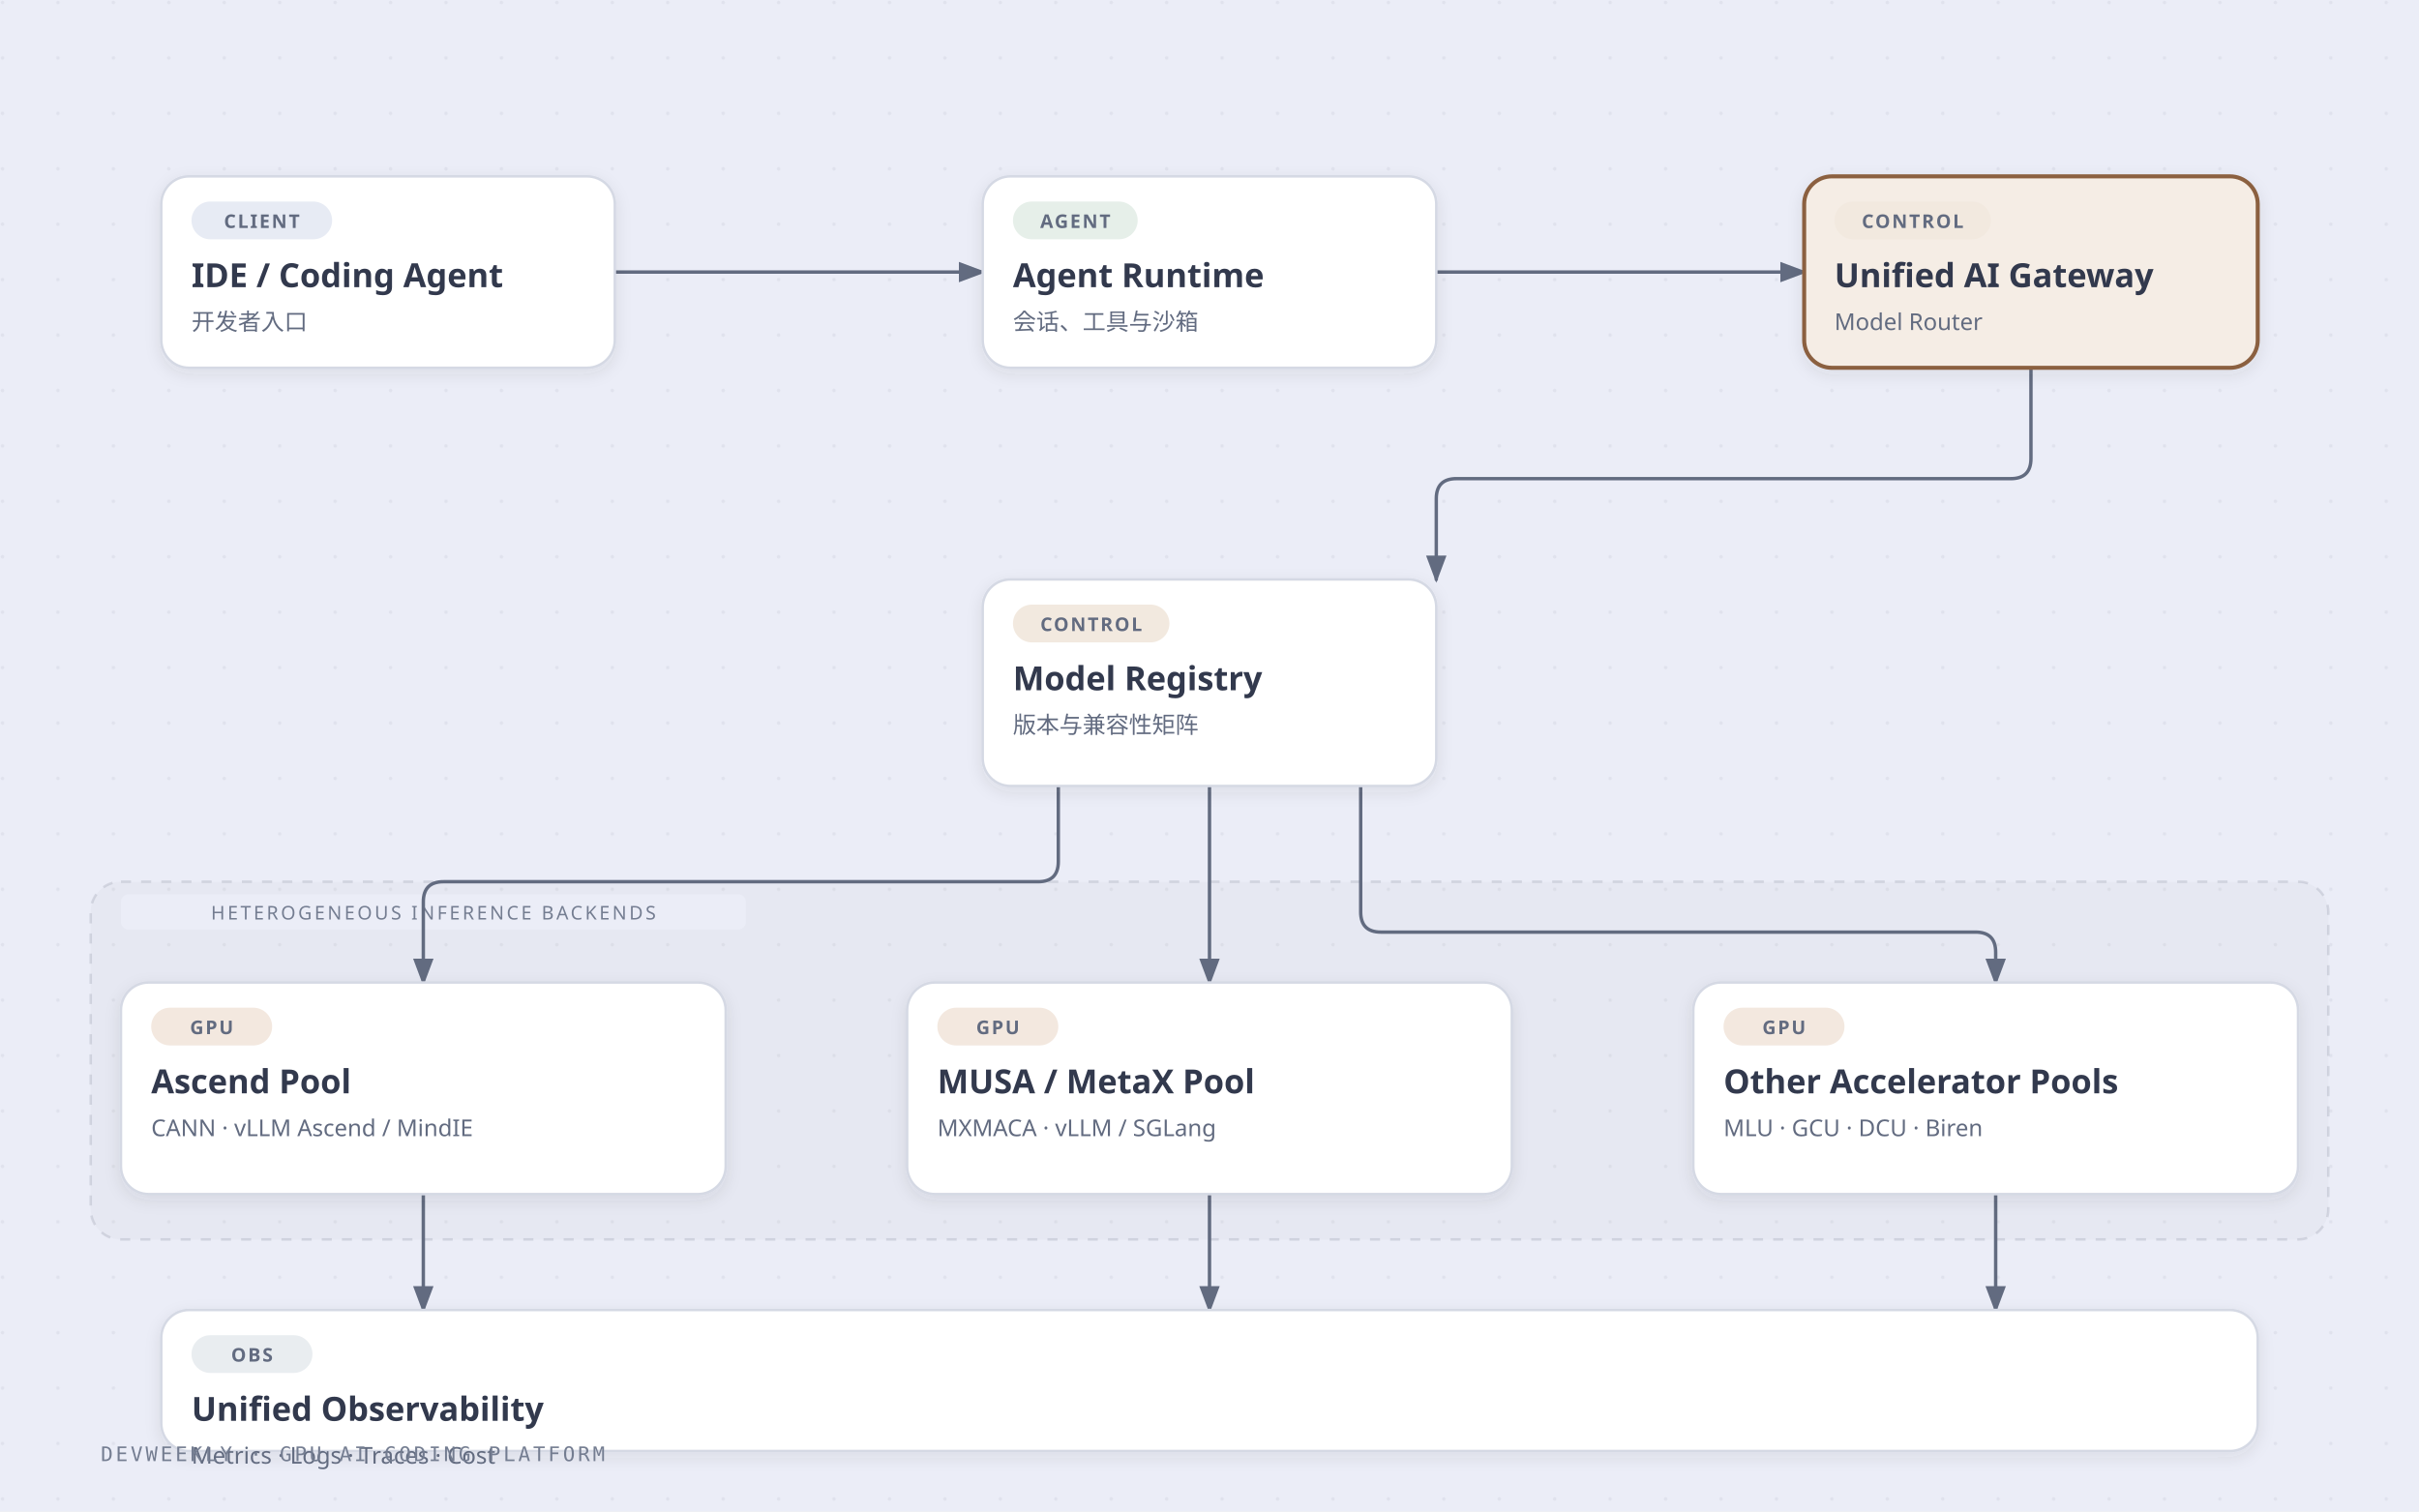
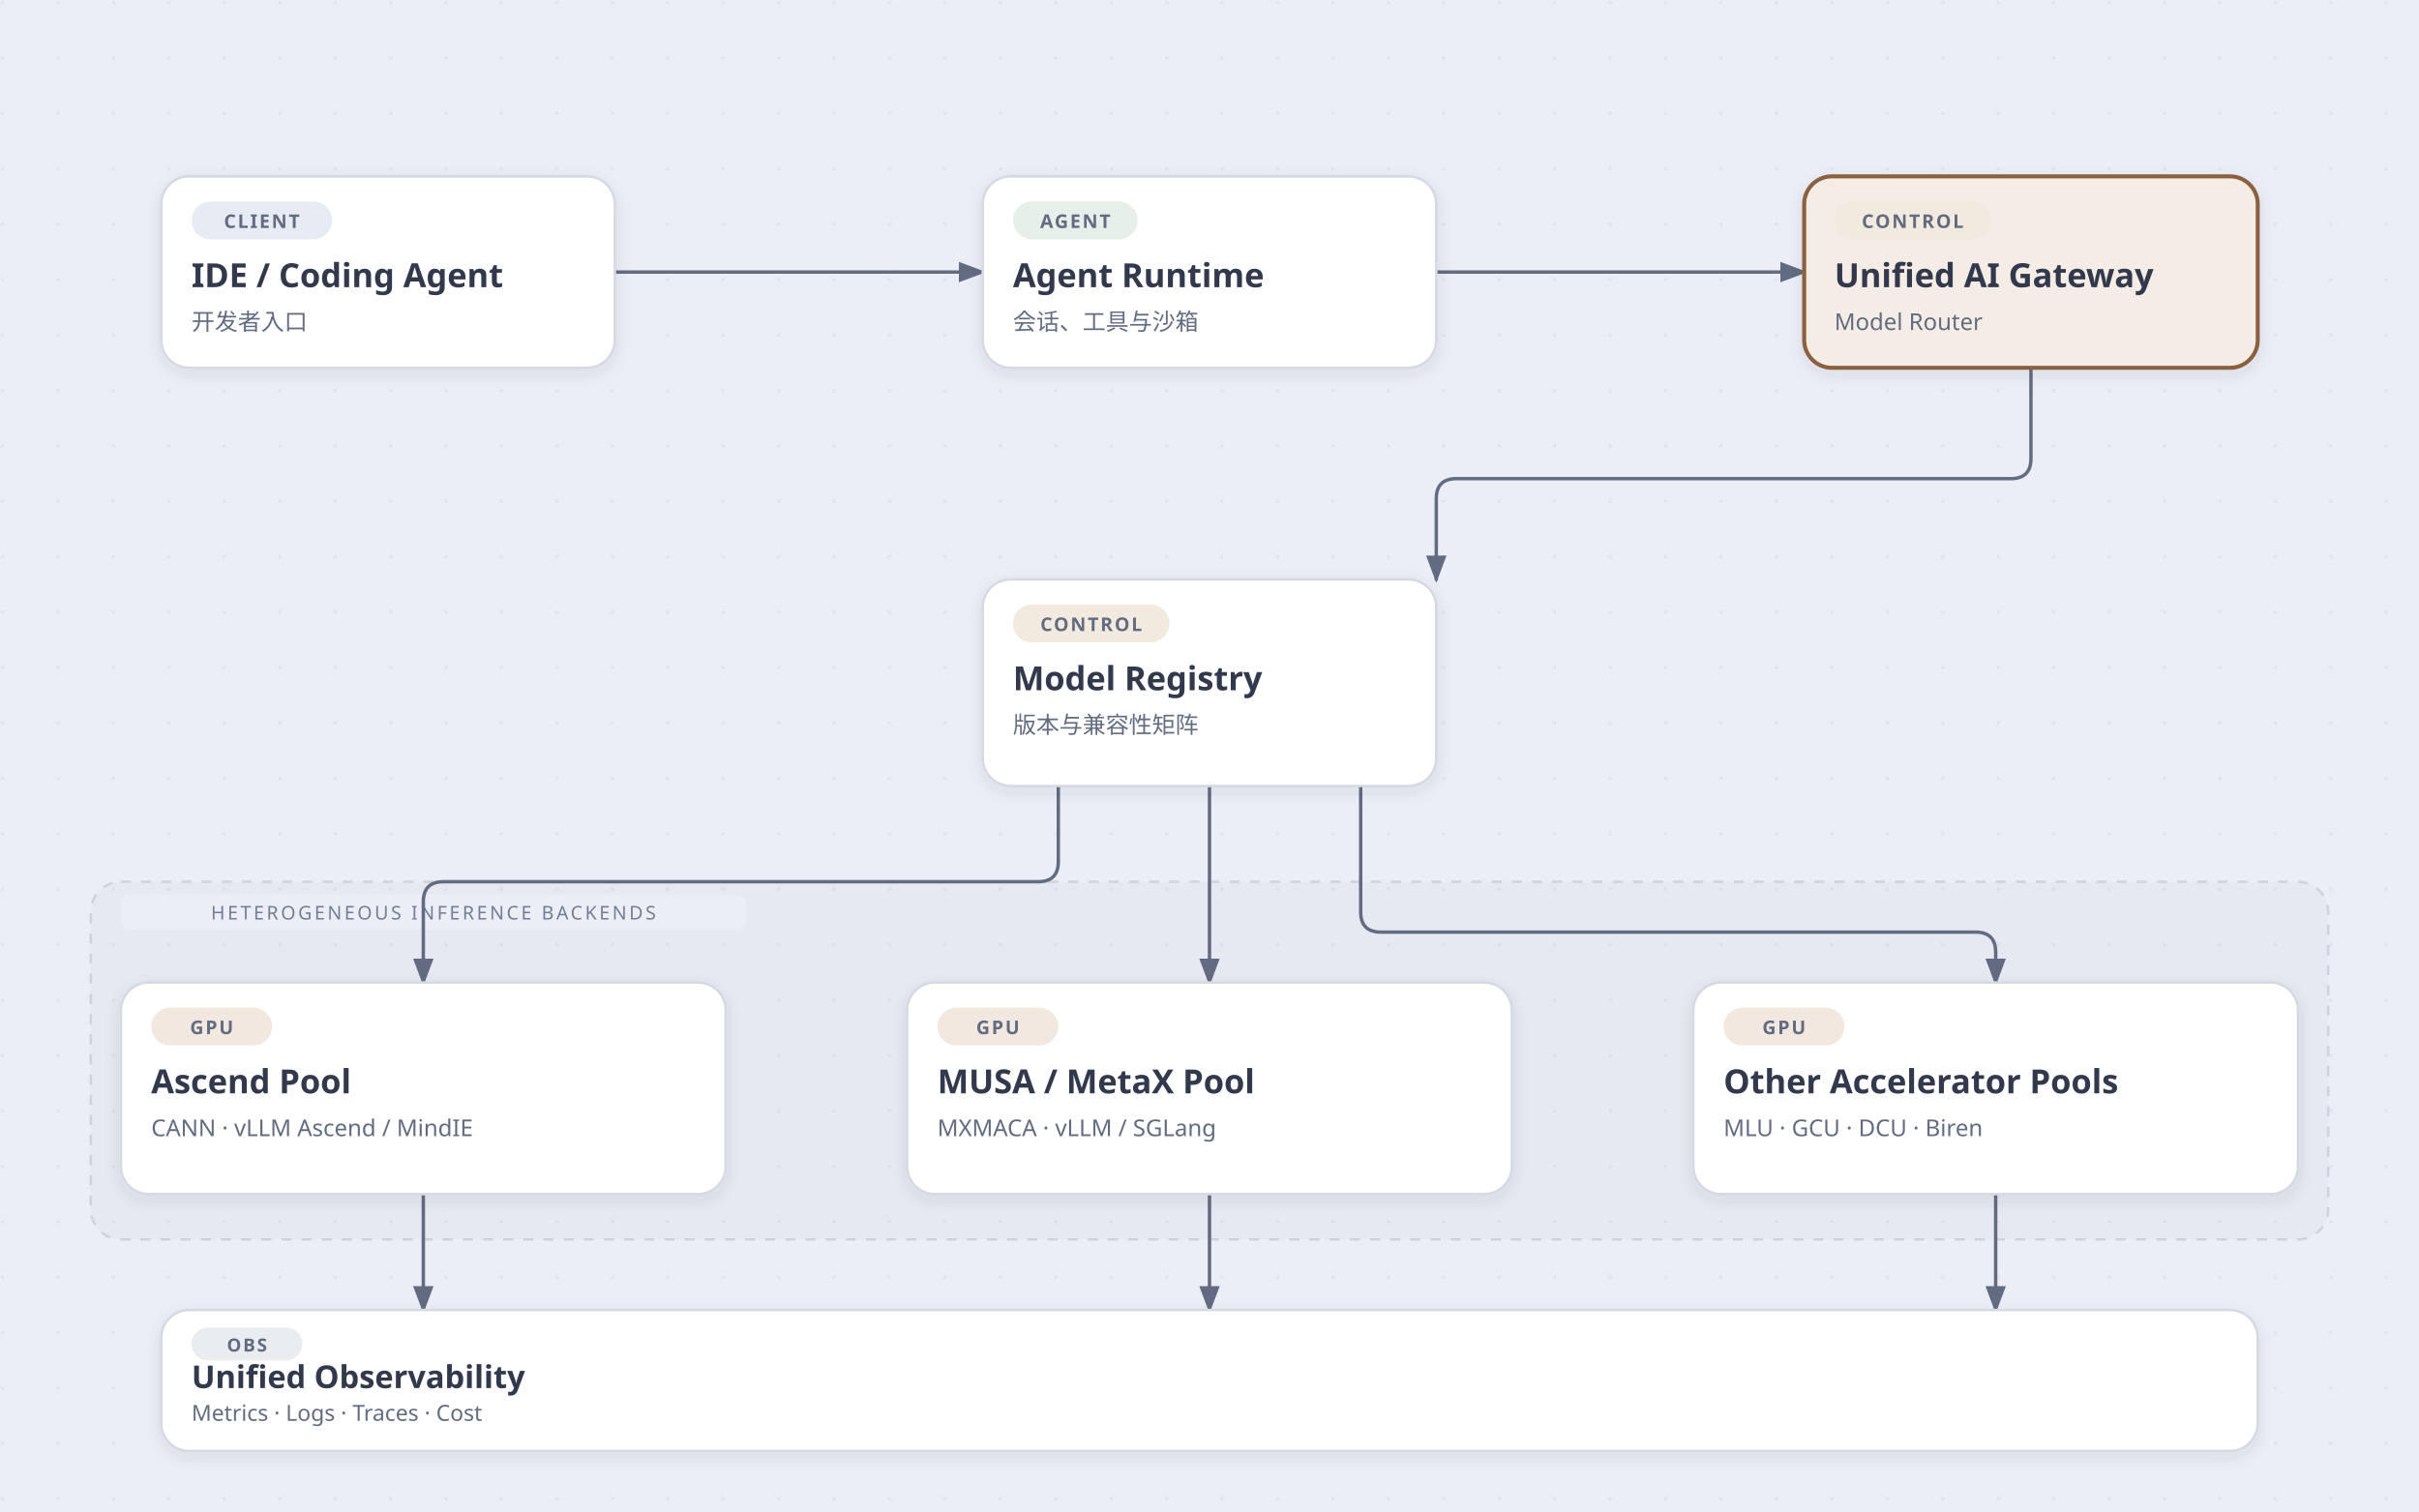
<svg xmlns="http://www.w3.org/2000/svg" width="960" height="600" viewBox="0 0 960 600" role="img" aria-labelledby="01-heterogeneous-backends-title 01-heterogeneous-backends-desc">
  <defs>
    <filter id="shadow" x="-12%" y="-12%" width="124%" height="140%" color-interpolation-filters="sRGB">
      <feDropShadow dx="0" dy="2" stdDeviation="3" flood-color="#32394D" flood-opacity=".09" />
    </filter>
    <marker id="arrow" markerWidth="8" markerHeight="6" refX="7" refY="3" orient="auto">
      <path d="M0 0 L8 3 L0 6 Z" fill="#626B80" />
    </marker>
    <marker id="arrow-accent" markerWidth="8" markerHeight="6" refX="7" refY="3" orient="auto">
      <path d="M0 0 L8 3 L0 6 Z" fill="#8B603F" />
    </marker>
  </defs>
  <rect width="960" height="600" fill="#EBEDF7" />
  <g opacity=".45" fill="#32394D">
    <pattern id="dots" width="22" height="22" patternUnits="userSpaceOnUse">
      <circle cx="1" cy="1" r=".7" opacity=".13" />
    </pattern>
    <rect width="960" height="600" fill="url(#dots)" />
  </g>
  <g>
    <rect x="36" y="350" width="888" height="142" rx="12" fill="#32394D" fill-opacity=".025" stroke="#32394D" stroke-opacity=".13" stroke-dasharray="4 4" />
    <rect x="48" y="355" width="248" height="14" rx="3" fill="#EBEDF7" />
    <text x="172" y="365" text-anchor="middle" font-family="Geist, 'Noto Sans TC', sans-serif" font-size="7.5" letter-spacing="1" fill="#747D91">HETEROGENEOUS INFERENCE BACKENDS</text>
  </g>
  <g>
    <path d="M 244 108 L 390 108" fill="none" stroke="#626B80" stroke-width="1.35" marker-end="url(#arrow)" stroke-linecap="round" stroke-linejoin="round" />
    <path d="M 570 108 L 716 108" fill="none" stroke="#626B80" stroke-width="1.35" marker-end="url(#arrow)" stroke-linecap="round" stroke-linejoin="round" />
    <path d="M 806 146 L 806 182 Q 806 190 798 190 L 578 190 Q 570 190 570 198 L 570 230" fill="none" stroke="#626B80" stroke-width="1.35" marker-end="url(#arrow)" stroke-linecap="round" stroke-linejoin="round" />
    <path d="M 420 312 L 420 342 Q 420 350 412 350 L 176 350 Q 168 350 168 358 L 168 390" fill="none" stroke="#626B80" stroke-width="1.35" marker-end="url(#arrow)" stroke-linecap="round" stroke-linejoin="round" />
    <path d="M 480 312 L 480 390" fill="none" stroke="#626B80" stroke-width="1.35" marker-end="url(#arrow)" stroke-linecap="round" stroke-linejoin="round" />
    <path d="M 540 312 L 540 362 Q 540 370 548 370 L 784 370 Q 792 370 792 378 L 792 390" fill="none" stroke="#626B80" stroke-width="1.35" marker-end="url(#arrow)" stroke-linecap="round" stroke-linejoin="round" />
    <path d="M 168 474 L 168 520" fill="none" stroke="#626B80" stroke-width="1.35" marker-end="url(#arrow)" stroke-linecap="round" stroke-linejoin="round" />
    <path d="M 480 474 L 480 520" fill="none" stroke="#626B80" stroke-width="1.35" marker-end="url(#arrow)" stroke-linecap="round" stroke-linejoin="round" />
    <path d="M 792 474 L 792 520" fill="none" stroke="#626B80" stroke-width="1.35" marker-end="url(#arrow)" stroke-linecap="round" stroke-linejoin="round" />
  </g>
  <g>
    <g id="ide">
      <rect x="64" y="70" width="180" height="76" rx="11" fill="#FFFFFF" stroke="#D5D9E4" stroke-width="1" filter="url(#shadow)" />
      <rect x="76" y="80" width="55.8" height="15" rx="7.5" fill="#E7EBF4" />
      <text x="103.9" y="90.5" text-anchor="middle" font-family="Geist, 'Noto Sans TC', sans-serif" font-size="7.5" font-weight="600" letter-spacing=".7" fill="#626B80">CLIENT</text>
      <text x="76" y="114" font-family="Geist, 'Noto Sans TC', sans-serif" font-size="13.2" font-weight="600" fill="#32394D">IDE / Coding Agent</text>
      <text x="76" y="131" font-family="Geist, 'Noto Sans TC', sans-serif" font-size="9.2" fill="#626B80">开发者入口</text>
    </g>
    <g id="agent">
      <rect x="390" y="70" width="180" height="76" rx="11" fill="#FFFFFF" stroke="#D5D9E4" stroke-width="1" filter="url(#shadow)" />
      <rect x="402" y="80" width="49.5" height="15" rx="7.5" fill="#E6EFE9" />
      <text x="426.75" y="90.5" text-anchor="middle" font-family="Geist, 'Noto Sans TC', sans-serif" font-size="7.5" font-weight="600" letter-spacing=".7" fill="#626B80">AGENT</text>
      <text x="402" y="114" font-family="Geist, 'Noto Sans TC', sans-serif" font-size="13.2" font-weight="600" fill="#32394D">Agent Runtime</text>
      <text x="402" y="131" font-family="Geist, 'Noto Sans TC', sans-serif" font-size="9.2" fill="#626B80">会话、工具与沙箱</text>
    </g>
    <g id="gateway">
      <rect x="716" y="70" width="180" height="76" rx="11" fill="#F5EDE5" stroke="#8B603F" stroke-width="1.6" filter="url(#shadow)" />
      <rect x="728" y="80" width="62.1" height="15" rx="7.5" fill="#F2E9DF" />
      <text x="759.05" y="90.5" text-anchor="middle" font-family="Geist, 'Noto Sans TC', sans-serif" font-size="7.5" font-weight="600" letter-spacing=".7" fill="#626B80">CONTROL</text>
      <text x="728" y="114" font-family="Geist, 'Noto Sans TC', sans-serif" font-size="13.2" font-weight="600" fill="#32394D">Unified AI Gateway</text>
      <text x="728" y="131" font-family="Geist, 'Noto Sans TC', sans-serif" font-size="9.2" fill="#626B80">Model Router</text>
    </g>
    <g id="registry">
      <rect x="390" y="230" width="180" height="82" rx="11" fill="#FFFFFF" stroke="#D5D9E4" stroke-width="1" filter="url(#shadow)" />
      <rect x="402" y="240" width="62.1" height="15" rx="7.5" fill="#F2E9DF" />
      <text x="433.05" y="250.5" text-anchor="middle" font-family="Geist, 'Noto Sans TC', sans-serif" font-size="7.5" font-weight="600" letter-spacing=".7" fill="#626B80">CONTROL</text>
      <text x="402" y="274" font-family="Geist, 'Noto Sans TC', sans-serif" font-size="13.2" font-weight="600" fill="#32394D">Model Registry</text>
      <text x="402" y="291" font-family="Geist, 'Noto Sans TC', sans-serif" font-size="9.2" fill="#626B80">版本与兼容性矩阵</text>
    </g>
    <g id="ascend">
      <rect x="48" y="390" width="240" height="84" rx="11" fill="#FFFFFF" stroke="#D5D9E4" stroke-width="1" filter="url(#shadow)" />
      <rect x="60" y="400" width="48" height="15" rx="7.5" fill="#F3E8DF" />
      <text x="84" y="410.5" text-anchor="middle" font-family="Geist, 'Noto Sans TC', sans-serif" font-size="7.5" font-weight="600" letter-spacing=".7" fill="#626B80">GPU</text>
      <text x="60" y="434" font-family="Geist, 'Noto Sans TC', sans-serif" font-size="13.2" font-weight="600" fill="#32394D">Ascend Pool</text>
      <text x="60" y="451" font-family="Geist, 'Noto Sans TC', sans-serif" font-size="9.2" fill="#626B80">CANN · vLLM Ascend / MindIE</text>
    </g>
    <g id="musa">
      <rect x="360" y="390" width="240" height="84" rx="11" fill="#FFFFFF" stroke="#D5D9E4" stroke-width="1" filter="url(#shadow)" />
      <rect x="372" y="400" width="48" height="15" rx="7.5" fill="#F3E8DF" />
      <text x="396" y="410.5" text-anchor="middle" font-family="Geist, 'Noto Sans TC', sans-serif" font-size="7.5" font-weight="600" letter-spacing=".7" fill="#626B80">GPU</text>
      <text x="372" y="434" font-family="Geist, 'Noto Sans TC', sans-serif" font-size="13.2" font-weight="600" fill="#32394D">MUSA / MetaX Pool</text>
      <text x="372" y="451" font-family="Geist, 'Noto Sans TC', sans-serif" font-size="9.2" fill="#626B80">MXMACA · vLLM / SGLang</text>
    </g>
    <g id="other">
      <rect x="672" y="390" width="240" height="84" rx="11" fill="#FFFFFF" stroke="#D5D9E4" stroke-width="1" filter="url(#shadow)" />
      <rect x="684" y="400" width="48" height="15" rx="7.5" fill="#F3E8DF" />
      <text x="708" y="410.5" text-anchor="middle" font-family="Geist, 'Noto Sans TC', sans-serif" font-size="7.5" font-weight="600" letter-spacing=".7" fill="#626B80">GPU</text>
      <text x="684" y="434" font-family="Geist, 'Noto Sans TC', sans-serif" font-size="13.2" font-weight="600" fill="#32394D">Other Accelerator Pools</text>
      <text x="684" y="451" font-family="Geist, 'Noto Sans TC', sans-serif" font-size="9.2" fill="#626B80">MLU · GCU · DCU · Biren</text>
    </g>
    <g id="obs">
      <rect x="64" y="520" width="832" height="56" rx="11" fill="#FFFFFF" stroke="#D5D9E4" stroke-width="1" filter="url(#shadow)" />
-       <rect x="76" y="530" width="48" height="15" rx="7.5" fill="#E9EDF0" />
-       <text x="100" y="540.5" text-anchor="middle" font-family="Geist, 'Noto Sans TC', sans-serif" font-size="7.5" font-weight="600" letter-spacing=".7" fill="#626B80">OBS</text>
-       <text x="76" y="564" font-family="Geist, 'Noto Sans TC', sans-serif" font-size="13.2" font-weight="600" fill="#32394D">Unified Observability</text>
-       <text x="76" y="581" font-family="Geist, 'Noto Sans TC', sans-serif" font-size="9.2" fill="#626B80">Metrics · Logs · Traces · Cost</text>
+       <rect x="76" y="527" width="44" height="13" rx="6.5" fill="#E9EDF0" />
+       <text x="98" y="536.5" text-anchor="middle" font-family="Geist, 'Noto Sans TC', sans-serif" font-size="7.2" font-weight="600" letter-spacing=".7" fill="#626B80">OBS</text>
+       <text x="76" y="551" font-family="Geist, 'Noto Sans TC', sans-serif" font-size="12.5" font-weight="600" fill="#32394D">Unified Observability</text>
+       <text x="76" y="564" font-family="Geist, 'Noto Sans TC', sans-serif" font-size="8.8" fill="#626B80">Metrics · Logs · Traces · Cost</text>
    </g>
  </g>
-   <text x="40" y="580" font-family="Geist Mono, monospace" font-size="8" letter-spacing="1.1" fill="#747D91">DEVWEEKLY · GPU AI CODING PLATFORM</text>
</svg>
